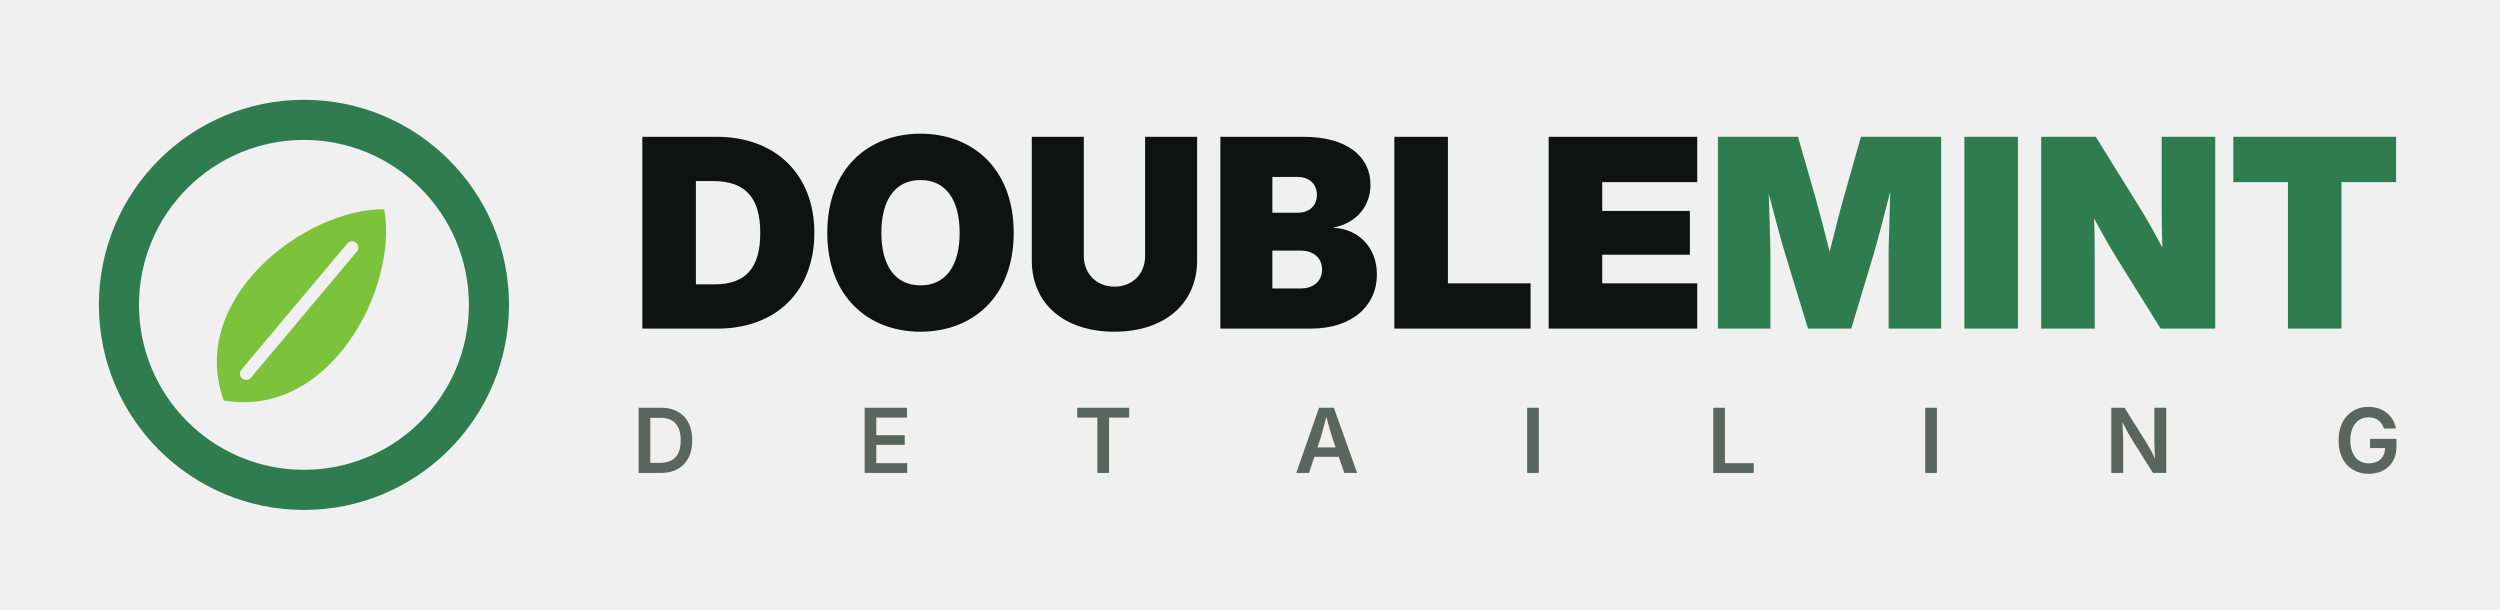
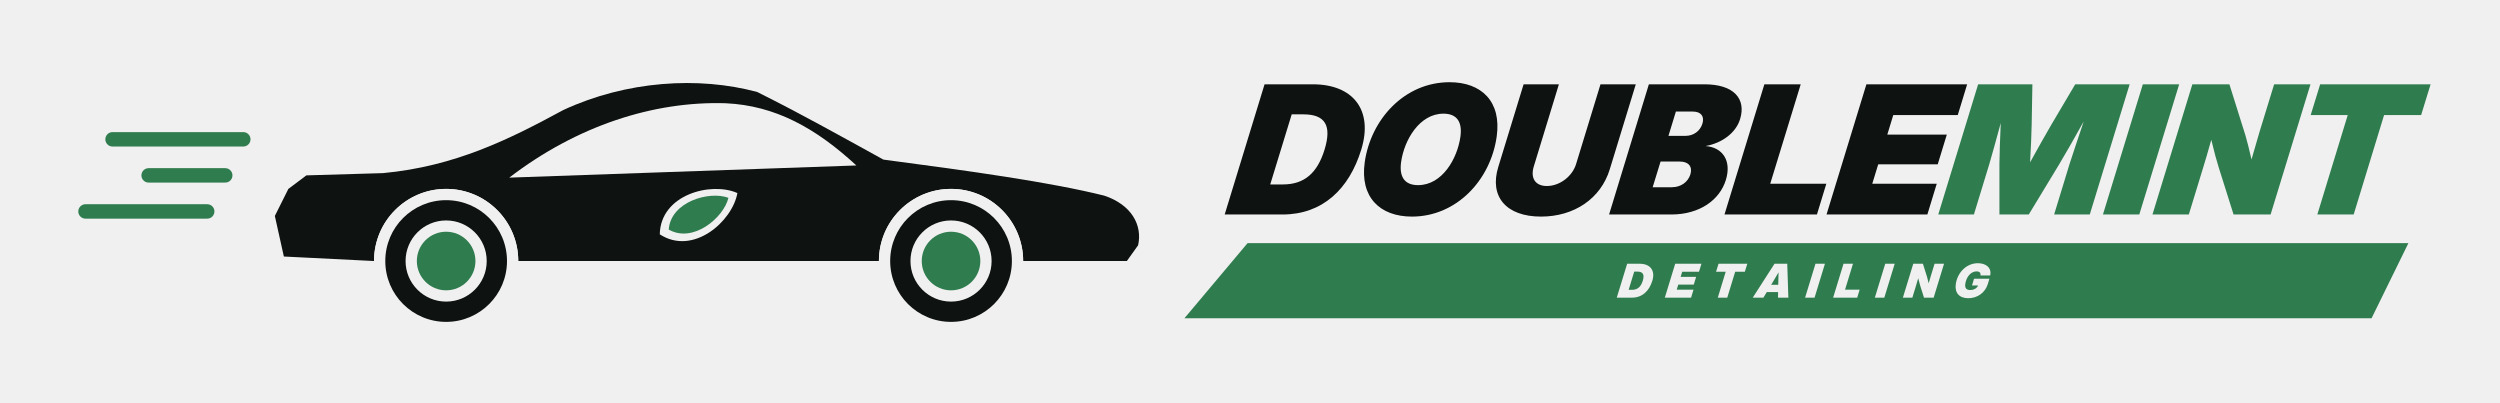
- <svg xmlns="http://www.w3.org/2000/svg" viewBox="0 0 606.8 147.5" width="607" height="148">
-   <g transform="translate(24 24) scale(1.082004) translate(-4 -4)">
-     <mask id="m-h-light" maskUnits="userSpaceOnUse" x="0" y="0" width="100" height="100">
-       <rect width="100" height="100" fill="#fff" />
-       <path d="M0,20.16 L0,-16.80" transform="translate(50 50) rotate(40)" stroke="#000" stroke-width="2.8" stroke-linecap="round" />
+ <svg xmlns="http://www.w3.org/2000/svg" viewBox="0 0 894.1 143.9" width="894" height="144">
+   <g transform="translate(28 28) scale(1.612232) translate(37.6 -6.5)">
+     <mask id="m-h-light" maskUnits="userSpaceOnUse" x="-30" y="0" width="240" height="70">
+       <rect x="-30" width="240" height="70" fill="#fff" />
+       <path d="M58,28.5 C73,17 90,11.5 106,12 C117,12.5 126,17.5 135,25.8 Z" fill="#000" />
+       <circle cx="44" cy="47" r="16" fill="#000" />
+       <circle cx="156" cy="47" r="16" fill="#000" />
+       <path transform="translate(100 36.5) rotate(62)" d="M0,9.75 C7.75,5.46 5.00,-5.85 0,-9.75 C-5.00,-5.85 -7.75,5.46 0,9.75Z" fill="#000" />
    </mask>
-     <path d="M4,50 a46,46 0 1,0 92,0 a46,46 0 1,0 -92,0ZM13,50 a37,37 0 1,0 74,0 a37,37 0 1,0 -74,0Z" fill-rule="evenodd" fill="#2F7D4F" />
-     <g mask="url(#m-h-light)">
-       <path d="M0,28.0 C21.08,15.68 13.60,-16.80 0,-28.0 C-13.60,-16.80 -21.08,15.68 0,28.0Z" transform="translate(50 50) rotate(40)" fill="#7CC23A" />
+     <path d="M8,46 L6,37 L9,31 L13,28 L30,27.5 C46,26 58,20 70,13.5 C84,7 100,6 113,9.5 C123,14.5 131,19 141,24.5 C160,27 178,29.5 190,32.5 C196,34.5 198.5,39 197.5,43.5 L195,47 L172,47 A16,16 0 0 0 140,47 L60,47 A16,16 0 0 0 28,47 Z" fill="#0E1210" mask="url(#m-h-light)" />
+     <g fill="#0E1210">
+       <path d="M30.5,47 a13.5,13.5 0 1,0 27.0,0 a13.5,13.5 0 1,0 -27.0,0ZM35,47 a9,9 0 1,0 18,0 a9,9 0 1,0 -18,0Z" fill-rule="evenodd" />
+       <path d="M142.5,47 a13.5,13.5 0 1,0 27.0,0 a13.5,13.5 0 1,0 -27.0,0ZM147,47 a9,9 0 1,0 18,0 a9,9 0 1,0 -18,0Z" fill-rule="evenodd" />
+     </g>
+     <g fill="#2F7D4F">
+       <circle cx="44" cy="47" r="6.5" />
+       <circle cx="156" cy="47" r="6.5" />
+       <path transform="translate(100 36.5) rotate(62)" d="M0,7.5 C5.27,4.20 3.40,-4.50 0,-7.5 C-3.40,-4.50 -5.27,4.20 0,7.5Z" />
+     </g>
+     <g stroke="#2F7D4F" stroke-width="3.2" stroke-linecap="round">
+       <path d="M-30,20 L-1,20" />
+       <path d="M-22,28 L-5,28" />
+       <path d="M-36,36 L-9,36" />
    </g>
  </g>
-   <path d="M174.095 79.538C188.439 79.538 197.658 70.413 197.658 56.288C197.658 42.132 188.283 32.975 173.908 32.975H155.908V79.538ZM168.908 68.788V43.725H173.095C180.939 43.725 184.533 47.757 184.533 56.288C184.533 64.757 181.064 68.788 173.47 68.788ZM223.423 80.288C236.079 80.288 246.048 71.819 246.048 56.288C246.048 40.725 236.079 32.225 223.423 32.225C210.704 32.225 200.798 40.725 200.798 56.288C200.798 71.725 210.704 80.288 223.423 80.288ZM223.423 69.038C217.329 69.038 213.923 64.319 213.923 56.288C213.923 48.225 217.329 43.475 223.423 43.475C229.548 43.475 232.923 48.225 232.923 56.288C232.923 64.319 229.548 69.038 223.423 69.038ZM270.5 80.288C282.656 80.288 290.563 73.475 290.563 62.975V32.975H277.938V61.913C277.938 66.257 274.875 69.35 270.5 69.35C266.188 69.35 263.063 66.225 263.063 61.913V32.975H250.438V62.975C250.438 73.507 258.313 80.288 270.5 80.288ZM296.203 79.538H318.14C328.234 79.538 334.203 73.975 334.203 66.35C334.203 59.788 329.64 55.288 323.64 55.069V55.007C329.046 53.975 332.64 50.007 332.64 44.6C332.64 37.819 327.015 32.975 316.39 32.975H296.203ZM308.828 69.788V60.6H315.703C318.859 60.6 320.89 62.413 320.89 65.194C320.89 67.975 318.859 69.788 315.703 69.788ZM308.828 51.413V42.725H314.921C317.796 42.725 319.64 44.444 319.64 47.069C319.64 49.694 317.796 51.413 314.921 51.413ZM338.436 79.538H371.499V68.538H351.436V32.975H338.436ZM375.889 79.538H411.951V68.538H388.889V61.6H410.17V50.975H388.889V43.975H411.951V32.975H375.889Z" fill="#0E1210" />
-   <path d="M416.966 79.538H429.716V61.538C429.716 58.538 429.466 52.569 429.31 46.819C430.81 52.507 432.373 58.382 433.341 61.538L438.841 79.538H449.341L454.748 61.538C455.716 58.257 457.341 52.1 458.81 46.257C458.685 52.163 458.404 58.413 458.404 61.538V79.538H471.154V32.975H451.685L447.56 47.538C446.654 50.694 445.279 56.1 444.091 60.882C442.904 56.1 441.498 50.694 440.591 47.538L436.404 32.975H416.966ZM489.794 32.975H476.794V79.538H489.794ZM495.434 79.538H508.434V62.538C508.434 60.663 508.434 57.007 508.278 52.819C510.465 56.85 512.528 60.444 513.84 62.538L524.434 79.538H537.684V32.975H524.684V50.038C524.684 52.257 524.715 56.038 524.84 59.819C523.028 56.475 521.121 53.007 520.028 51.257L508.684 32.975H495.434ZM542.074 43.975H555.324V79.538H568.324V43.975H581.574V32.975H542.074Z" fill="#2F7D4F" />
-   <path d="M160.356 114.569C165.18 114.569 168.017 111.583 168.017 106.632C168.017 101.713 165.18 98.738 160.463 98.738H155.001V114.569ZM157.838 112.115V101.192H160.293C163.533 101.192 165.223 103.009 165.223 106.632C165.223 110.287 163.533 112.115 160.218 112.115ZM209.861 114.569H220.188V112.178H212.697V107.758H219.593V105.4H212.697V101.128H220.145V98.738H209.861ZM261.468 101.128H266.356V114.569H269.193V101.128H274.07V98.738H261.468ZM314.627 114.569H317.73L319.026 110.648H324.944L326.294 114.569H329.407L323.754 98.738H320.152ZM319.781 108.364 320.45 106.345C320.886 104.932 321.364 103.158 321.927 100.948C322.511 103.137 323.011 104.89 323.478 106.345L324.169 108.364ZM373.503 98.738H370.666V114.569H373.503ZM415.835 114.569H425.663V112.178H418.672V98.738H415.835ZM470.12 98.738H467.283V114.569H470.12ZM512.452 114.569H515.342V106.707C515.342 105.825 515.247 104.157 515.14 102.202C516.203 104.263 516.798 105.389 517.627 106.717L522.567 114.569H525.787V98.738H522.907V107.047C522.907 108.013 522.971 109.618 523.077 111.148C522.387 109.565 521.696 108.364 521.133 107.461L515.661 98.738H512.452ZM574.951 114.782C578.861 114.782 581.666 112.263 581.666 108.194V106.292H575.259V108.523H578.914C578.861 110.797 577.341 112.242 574.961 112.242C572.295 112.242 570.467 110.234 570.467 106.653C570.467 103.062 572.337 101.065 574.898 101.065C576.821 101.065 578.117 102.106 578.627 103.795H581.528C581.039 100.682 578.351 98.525 574.866 98.525C570.722 98.525 567.62 101.575 567.62 106.675C567.62 111.679 570.584 114.782 574.951 114.782Z" fill="#5B655F" />
+   <g transform="translate(438.8989 30.09206) skewX(-8) translate(5.857775 0)">
+     <mask id="w-h-light" maskUnits="userSpaceOnUse" x="-64" y="-64" width="548.808" height="211.683">
+       <rect x="-64" y="-64" width="548.808" height="211.683" fill="#fff" />
+       <path d="M149.576 76.305C153.312 76.305 155.452 73.929 156.062 70.251C156.672 66.564 154.435 64.18 150.691 64.18H146.199L144.189 76.305ZM148.038 73.506 149.121 66.979H150.211C152.254 66.979 153.01 68.029 152.644 70.251C152.278 72.456 151.204 73.506 149.227 73.506ZM161.371 76.305H170.761L171.233 73.441H165.228L165.529 71.634H171.07L171.526 68.867H165.985L166.286 67.044H172.291L172.763 64.18H163.381ZM178.397 67.044H181.847L180.318 76.305H183.703L185.233 67.044H188.683L189.163 64.18H178.877ZM192.82 76.305H196.628L197.556 74.311H201.608L201.852 76.305H205.555L203.455 64.18H198.898ZM198.768 71.707 198.817 71.601C199.501 70.137 200.144 68.721 200.778 67.248C200.925 68.721 201.096 70.137 201.275 71.601L201.291 71.707ZM216.934 64.18H213.549L211.539 76.305H214.924ZM221.567 76.305H230.177L230.649 73.441H225.424L226.962 64.18H223.577ZM241.881 64.18H238.496L236.486 76.305H239.871ZM246.515 76.305H249.9L250.632 71.878C250.714 71.39 250.868 70.438 251.015 69.347C251.413 70.397 251.796 71.333 252.048 71.878L254.066 76.305H257.516L259.526 64.18H256.141L255.401 68.623C255.311 69.201 255.157 70.194 255.018 71.178C254.693 70.299 254.343 69.396 254.139 68.941L251.975 64.18H248.525ZM269.929 76.5C273.208 76.5 275.699 74.547 276.211 71.39L276.512 69.535H271.011L270.613 71.951H272.802C272.557 72.879 271.614 73.571 270.206 73.571C268.822 73.571 268.139 72.838 268.139 71.414C268.139 69.38 269.148 66.914 271.589 66.914C272.671 66.914 273.152 67.459 273.168 68.363H276.618C276.846 65.629 274.502 63.985 271.605 63.985C267.48 63.985 264.754 67.354 264.754 71.447C264.754 74.572 266.698 76.5 269.929 76.5Z" fill="#000" />
+     </mask>
+     <path d="M20.469 46.562C34.812 46.562 43.031 37.438 45.375 23.312C47.719 9.156 39.125 0.0 24.75 0.0H7.5L-0.219 46.562ZM14.562 35.812 18.719 10.75H22.906C30.75 10.75 33.656 14.781 32.25 23.312C30.844 31.781 26.719 35.812 19.125 35.812ZM66.868 47.312C82.68 47.312 93.149 34.406 93.149 18.656C93.149 6.125 84.961 -0.75 73.555 -0.75C57.461 -0.75 47.242 12.5 47.242 27.906C47.242 40.375 55.399 47.312 66.868 47.312ZM67.461 36.062C62.68 36.062 60.242 33.125 60.242 27.781C60.242 19.906 64.399 10.5 72.961 10.5C77.743 10.5 80.18 13.438 80.18 18.75C80.18 26.5 76.18 36.062 67.461 36.062ZM113.016 47.312C124.86 47.312 133.485 40.906 135.235 30.406L140.266 0.0H127.641L122.922 28.531C122.204 32.875 118.235 36.375 113.547 36.375C109.547 36.375 107.204 33.656 107.922 29.344L112.766 0.0H100.141L95.235 29.594C93.485 40.125 100.516 47.312 113.016 47.312ZM137.259 46.562H159.509C169.602 46.562 176.102 41.406 177.29 34.188C178.446 27.219 174.384 22.562 168.415 22.094V22.062C173.977 21.031 178.509 17.438 179.321 12.438C180.509 5.25 175.446 0.0 164.821 0.0H144.946ZM151.477 36.812 153.009 27.625H159.884C163.04 27.625 164.759 29.438 164.321 32.219C163.852 35.0 161.509 36.812 158.352 36.812ZM154.54 18.438 155.977 9.75H162.071C164.946 9.75 166.509 11.469 166.071 14.094C165.634 16.719 163.509 18.438 160.634 18.438ZM178.532 46.562H211.595L213.407 35.562H193.345L199.251 0.0H186.251ZM215.025 46.562H251.088L252.9 35.562H229.838L230.994 28.625H252.275L254.025 18.0H232.744L233.9 11.0H256.962L258.775 0.0H222.744Z" fill="#0E1210" />
+     <path d="M254.986 46.562H267.736L270.705 28.562C271.205 25.562 271.955 19.625 272.736 13.844C273.299 19.562 273.893 25.406 274.33 28.562L276.861 46.562H287.361L295.736 28.562C297.268 25.281 299.893 19.125 302.33 13.281C301.205 19.188 299.924 25.438 299.393 28.562L296.424 46.562H309.174L316.893 0.0H297.424L290.861 14.562C289.455 17.719 287.174 23.125 285.205 27.906C284.799 23.125 284.299 17.719 283.893 14.562L282.111 0.0H262.705ZM334.604 0.0H321.604L313.885 46.562H326.885ZM331.596 46.562H344.596L347.409 29.562C347.721 27.688 348.315 24.031 348.877 19.844C350.409 23.875 351.877 27.469 352.846 29.562L360.596 46.562H373.846L381.565 0.0H368.565L365.721 17.062C365.377 19.281 364.784 23.094 364.252 26.875C363.002 23.5 361.659 20.031 360.877 18.281L352.565 0.0H339.315ZM383.183 11.0H396.433L390.558 46.562H403.558L409.433 11.0H422.683L424.526 0.0H385.026Z" fill="#2F7D4F" />
+     <path d="M9.408,56.803 L424.571,56.803 L415.163,83.683 L-9.408,83.683Z" fill="#2F7D4F" mask="url(#w-h-light)" />
+   </g>
</svg>
